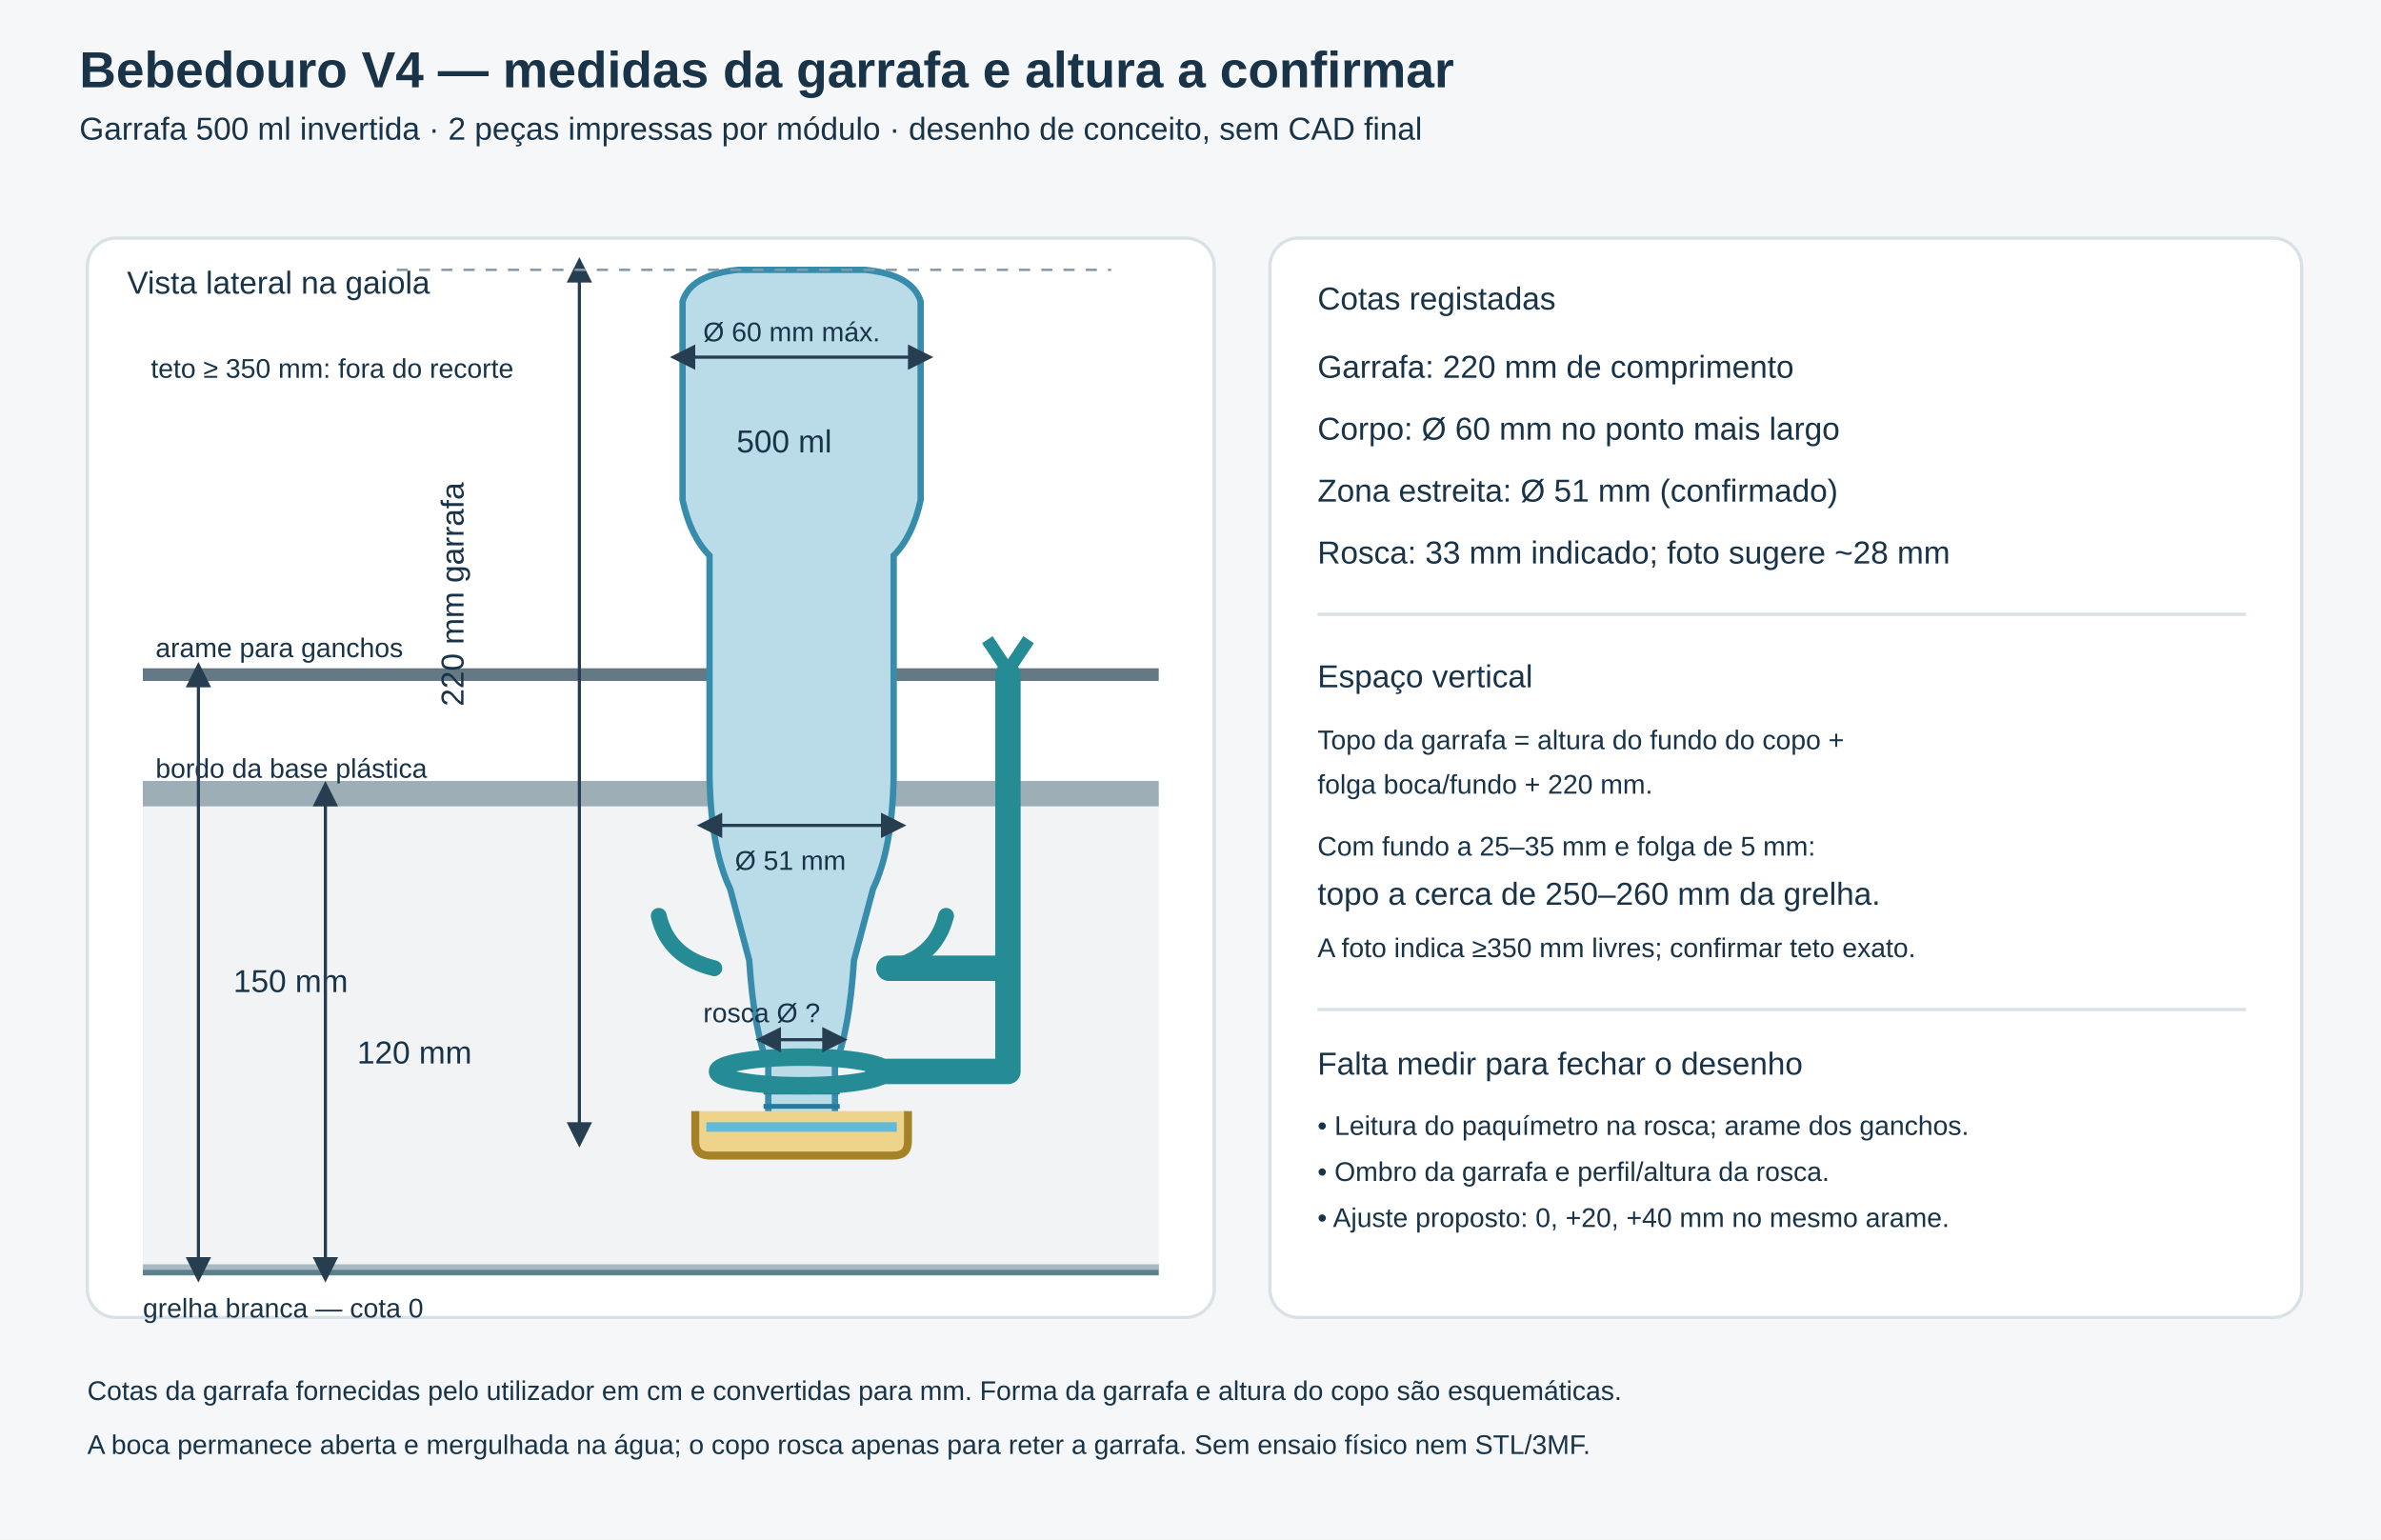
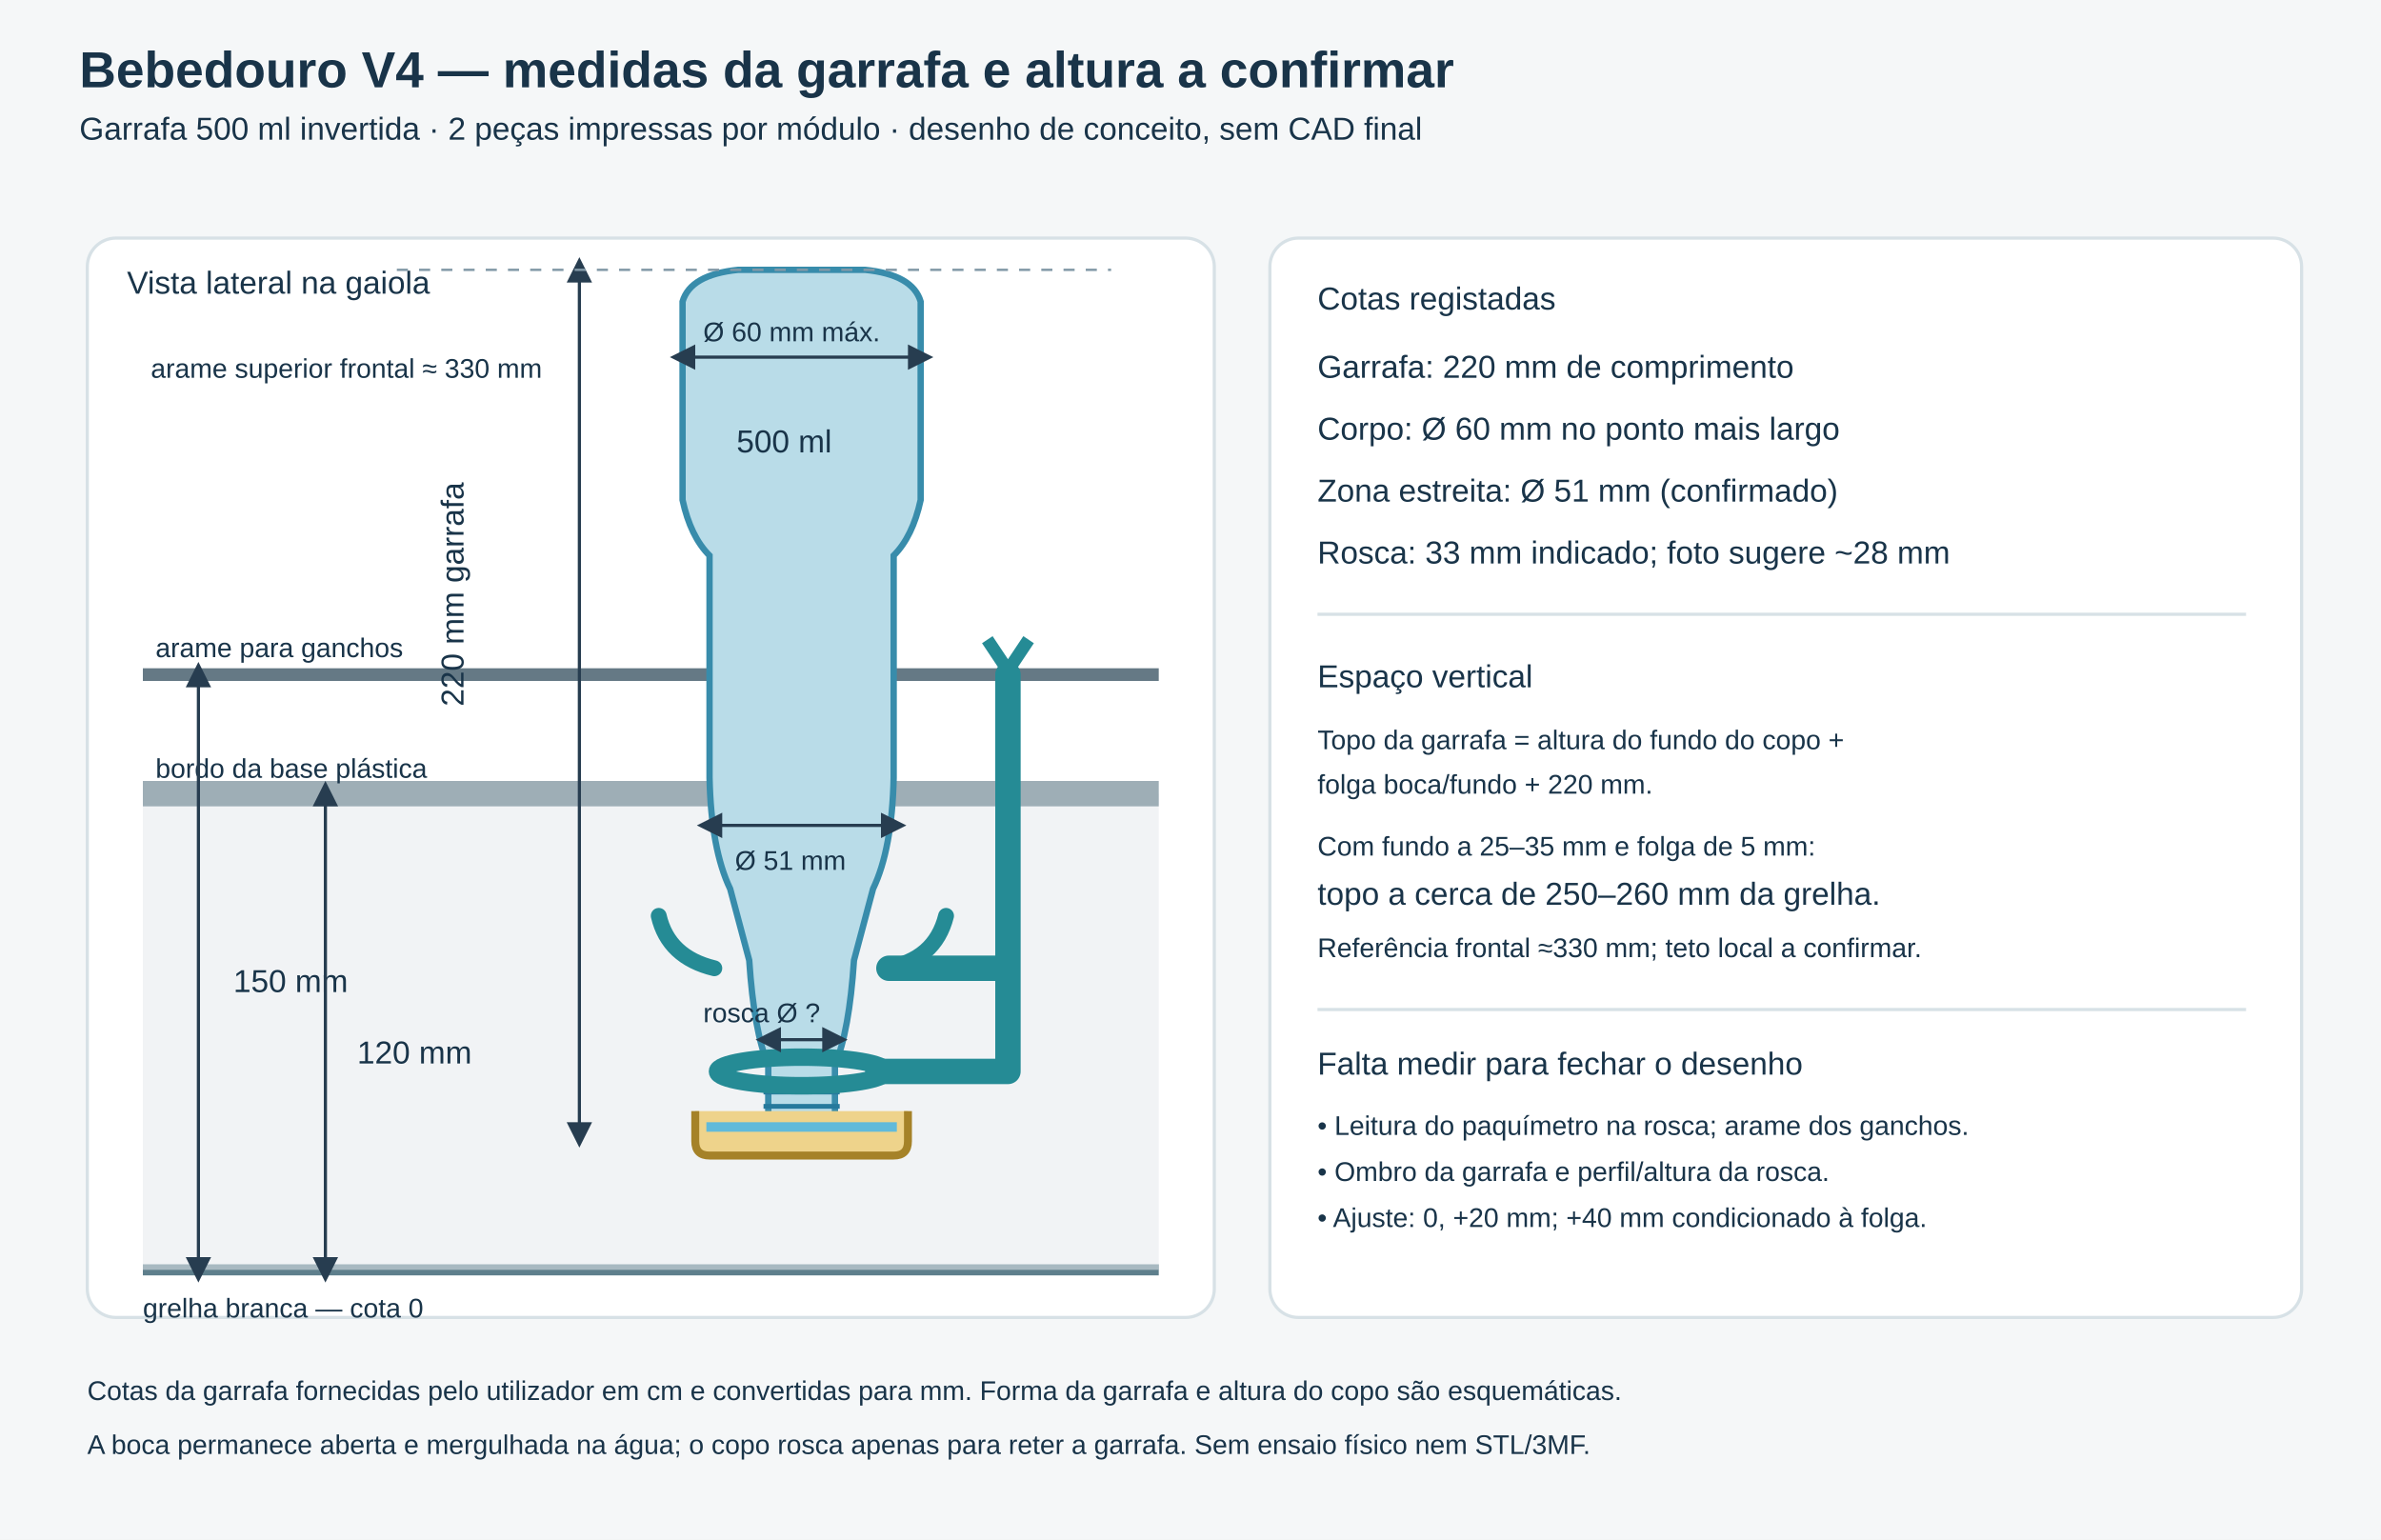
<svg xmlns="http://www.w3.org/2000/svg" width="1500" height="970" viewBox="0 0 1500 970">
  <defs>
    <marker id="arrow" markerWidth="8" markerHeight="8" refX="4" refY="4" orient="auto-start-reverse">
      <path d="M0,0 L8,4 L0,8 Z" fill="#273d50" />
    </marker>
    <style>
   text{font-family:Arial,DejaVu Sans,sans-serif;fill:#193449} .title{font-size:32px;font-weight:bold} .sub{font-size:20px} .label{font-size:20px} .small{font-size:17px} .dim{stroke:#273d50;stroke-width:2;marker-start:url(#arrow);marker-end:url(#arrow)} .guide{stroke:#8299a7;stroke-width:1.5;stroke-dasharray:7 7} .wire{stroke:#657985;stroke-width:8} .support{fill:none;stroke:#258b95;stroke-width:16;stroke-linecap:round;stroke-linejoin:round}
  </style>
  </defs>
  <rect width="1500" height="970" fill="#f5f7f8" />
  <text x="50" y="55" class="title">Bebedouro V4 — medidas da garrafa e altura a confirmar</text>
  <text x="50" y="88" class="sub">Garrafa 500 ml invertida · 2 peças impressas por módulo · desenho de conceito, sem CAD final</text>
  <rect x="55" y="150" width="710" height="680" rx="18" fill="#ffffff" stroke="#d7e1e6" stroke-width="2" />
  <text x="80" y="185" class="label">Vista lateral na gaiola</text>
  <line x1="90" y1="800" x2="730" y2="800" stroke="#5e7f8c" stroke-width="7" />
  <text x="90" y="830" class="small">grelha branca — cota 0</text>
  <rect x="90" y="500" width="640" height="300" fill="#e5eaed" opacity=".55" />
  <line x1="90" y1="500" x2="730" y2="500" stroke="#9eaeb6" stroke-width="16" />
  <text x="98" y="490" class="small">bordo da base plástica</text>
  <line x1="90" y1="425" x2="730" y2="425" class="wire" />
  <text x="98" y="414" class="small">arame para ganchos</text>
  <path d="M430 190 Q435 173 465 170 L545 170 Q575 173 580 190 L580 315 Q575 338 563 350 L563 490 Q562 535 550 560 L538 605 Q535 650 526 671 L526 715 L484 715 L484 671 Q475 650 472 605 L460 560 Q448 535 447 490 L447 350 Q435 338 430 315 Z" fill="#b9dce8" stroke="#388cab" stroke-width="4" />
  <path d="M481 688 L529 688 M481 697 L529 697 M481 706 L529 706" stroke="#26799c" stroke-width="3" />
  <text x="464" y="285" class="label">500 ml</text>
  <path d="M438 700 L438 719 Q438 728 447 728 L563 728 Q572 728 572 719 L572 700" fill="#eed38b" stroke="#a58228" stroke-width="5" />
  <line x1="445" y1="710" x2="565" y2="710" stroke="#61bada" stroke-width="6" />
  <path d="M635 425 L635 675 L553 675 M635 610 L560 610" class="support" />
  <path d="M634 421 l-12 -18 m14 18 l12 -18" fill="none" stroke="#258b95" stroke-width="8" />
  <ellipse cx="505" cy="675" rx="53" ry="9" fill="none" stroke="#258b95" stroke-width="11" />
  <path d="M558 610 Q589 605 596 577 M450 610 Q421 603 415 577" fill="none" stroke="#258b95" stroke-width="10" stroke-linecap="round" />
  <line x1="365" y1="170" x2="365" y2="715" class="dim" />
  <text x="292" y="445" class="label" transform="rotate(-90 292 445)">220 mm garrafa</text>
  <line x1="430" y1="225" x2="580" y2="225" class="dim" />
  <text x="443" y="215" class="small">Ø 60 mm máx.</text>
  <line x1="447" y1="520" x2="563" y2="520" class="dim" />
  <text x="463" y="548" class="small">Ø 51 mm</text>
  <line x1="484" y1="655" x2="526" y2="655" class="dim" />
  <text x="443" y="644" class="small">rosca Ø ?</text>
  <line x1="125" y1="425" x2="125" y2="800" class="dim" />
  <text x="147" y="625" class="label">150 mm</text>
  <line x1="205" y1="500" x2="205" y2="800" class="dim" />
  <text x="225" y="670" class="label">120 mm</text>
  <line x1="250" y1="170" x2="700" y2="170" class="guide" />
-   <text x="95" y="238" class="small">teto ≥ 350 mm: fora do recorte</text>
+   <text x="95" y="238" class="small">arame superior frontal ≈ 330 mm</text>
  <rect x="800" y="150" width="650" height="680" rx="18" fill="#ffffff" stroke="#d7e1e6" stroke-width="2" />
  <text x="830" y="195" class="label">Cotas registadas</text>
  <text x="830" y="238" class="label">Garrafa: 220 mm de comprimento</text>
  <text x="830" y="277" class="label">Corpo: Ø 60 mm no ponto mais largo</text>
  <text x="830" y="316" class="label">Zona estreita: Ø 51 mm (confirmado)</text>
  <text x="830" y="355" class="label">Rosca: 33 mm indicado; foto sugere ~28 mm</text>
  <line x1="830" y1="387" x2="1415" y2="387" stroke="#d7e1e6" stroke-width="2" />
  <text x="830" y="433" class="label">Espaço vertical</text>
  <text x="830" y="472" class="small">Topo da garrafa = altura do fundo do copo +</text>
  <text x="830" y="500" class="small">folga boca/fundo + 220 mm.</text>
  <text x="830" y="539" class="small">Com fundo a 25–35 mm e folga de 5 mm:</text>
  <text x="830" y="570" class="label">topo a cerca de 250–260 mm da grelha.</text>
-   <text x="830" y="603" class="small">A foto indica ≥350 mm livres; confirmar teto exato.</text>
+   <text x="830" y="603" class="small">Referência frontal ≈330 mm; teto local a confirmar.</text>
  <line x1="830" y1="636" x2="1415" y2="636" stroke="#d7e1e6" stroke-width="2" />
  <text x="830" y="677" class="label">Falta medir para fechar o desenho</text>
  <text x="830" y="715" class="small">• Leitura do paquímetro na rosca; arame dos ganchos.</text>
  <text x="830" y="744" class="small">• Ombro da garrafa e perfil/altura da rosca.</text>
-   <text x="830" y="773" class="small">• Ajuste proposto: 0, +20, +40 mm no mesmo arame.</text>
+   <text x="830" y="773" class="small">• Ajuste: 0, +20 mm; +40 mm condicionado à folga.</text>
  <text x="55" y="882" class="small">Cotas da garrafa fornecidas pelo utilizador em cm e convertidas para mm. Forma da garrafa e altura do copo são esquemáticas.</text>
  <text x="55" y="916" class="small">A boca permanece aberta e mergulhada na água; o copo rosca apenas para reter a garrafa. Sem ensaio físico nem STL/3MF.</text>
</svg>
